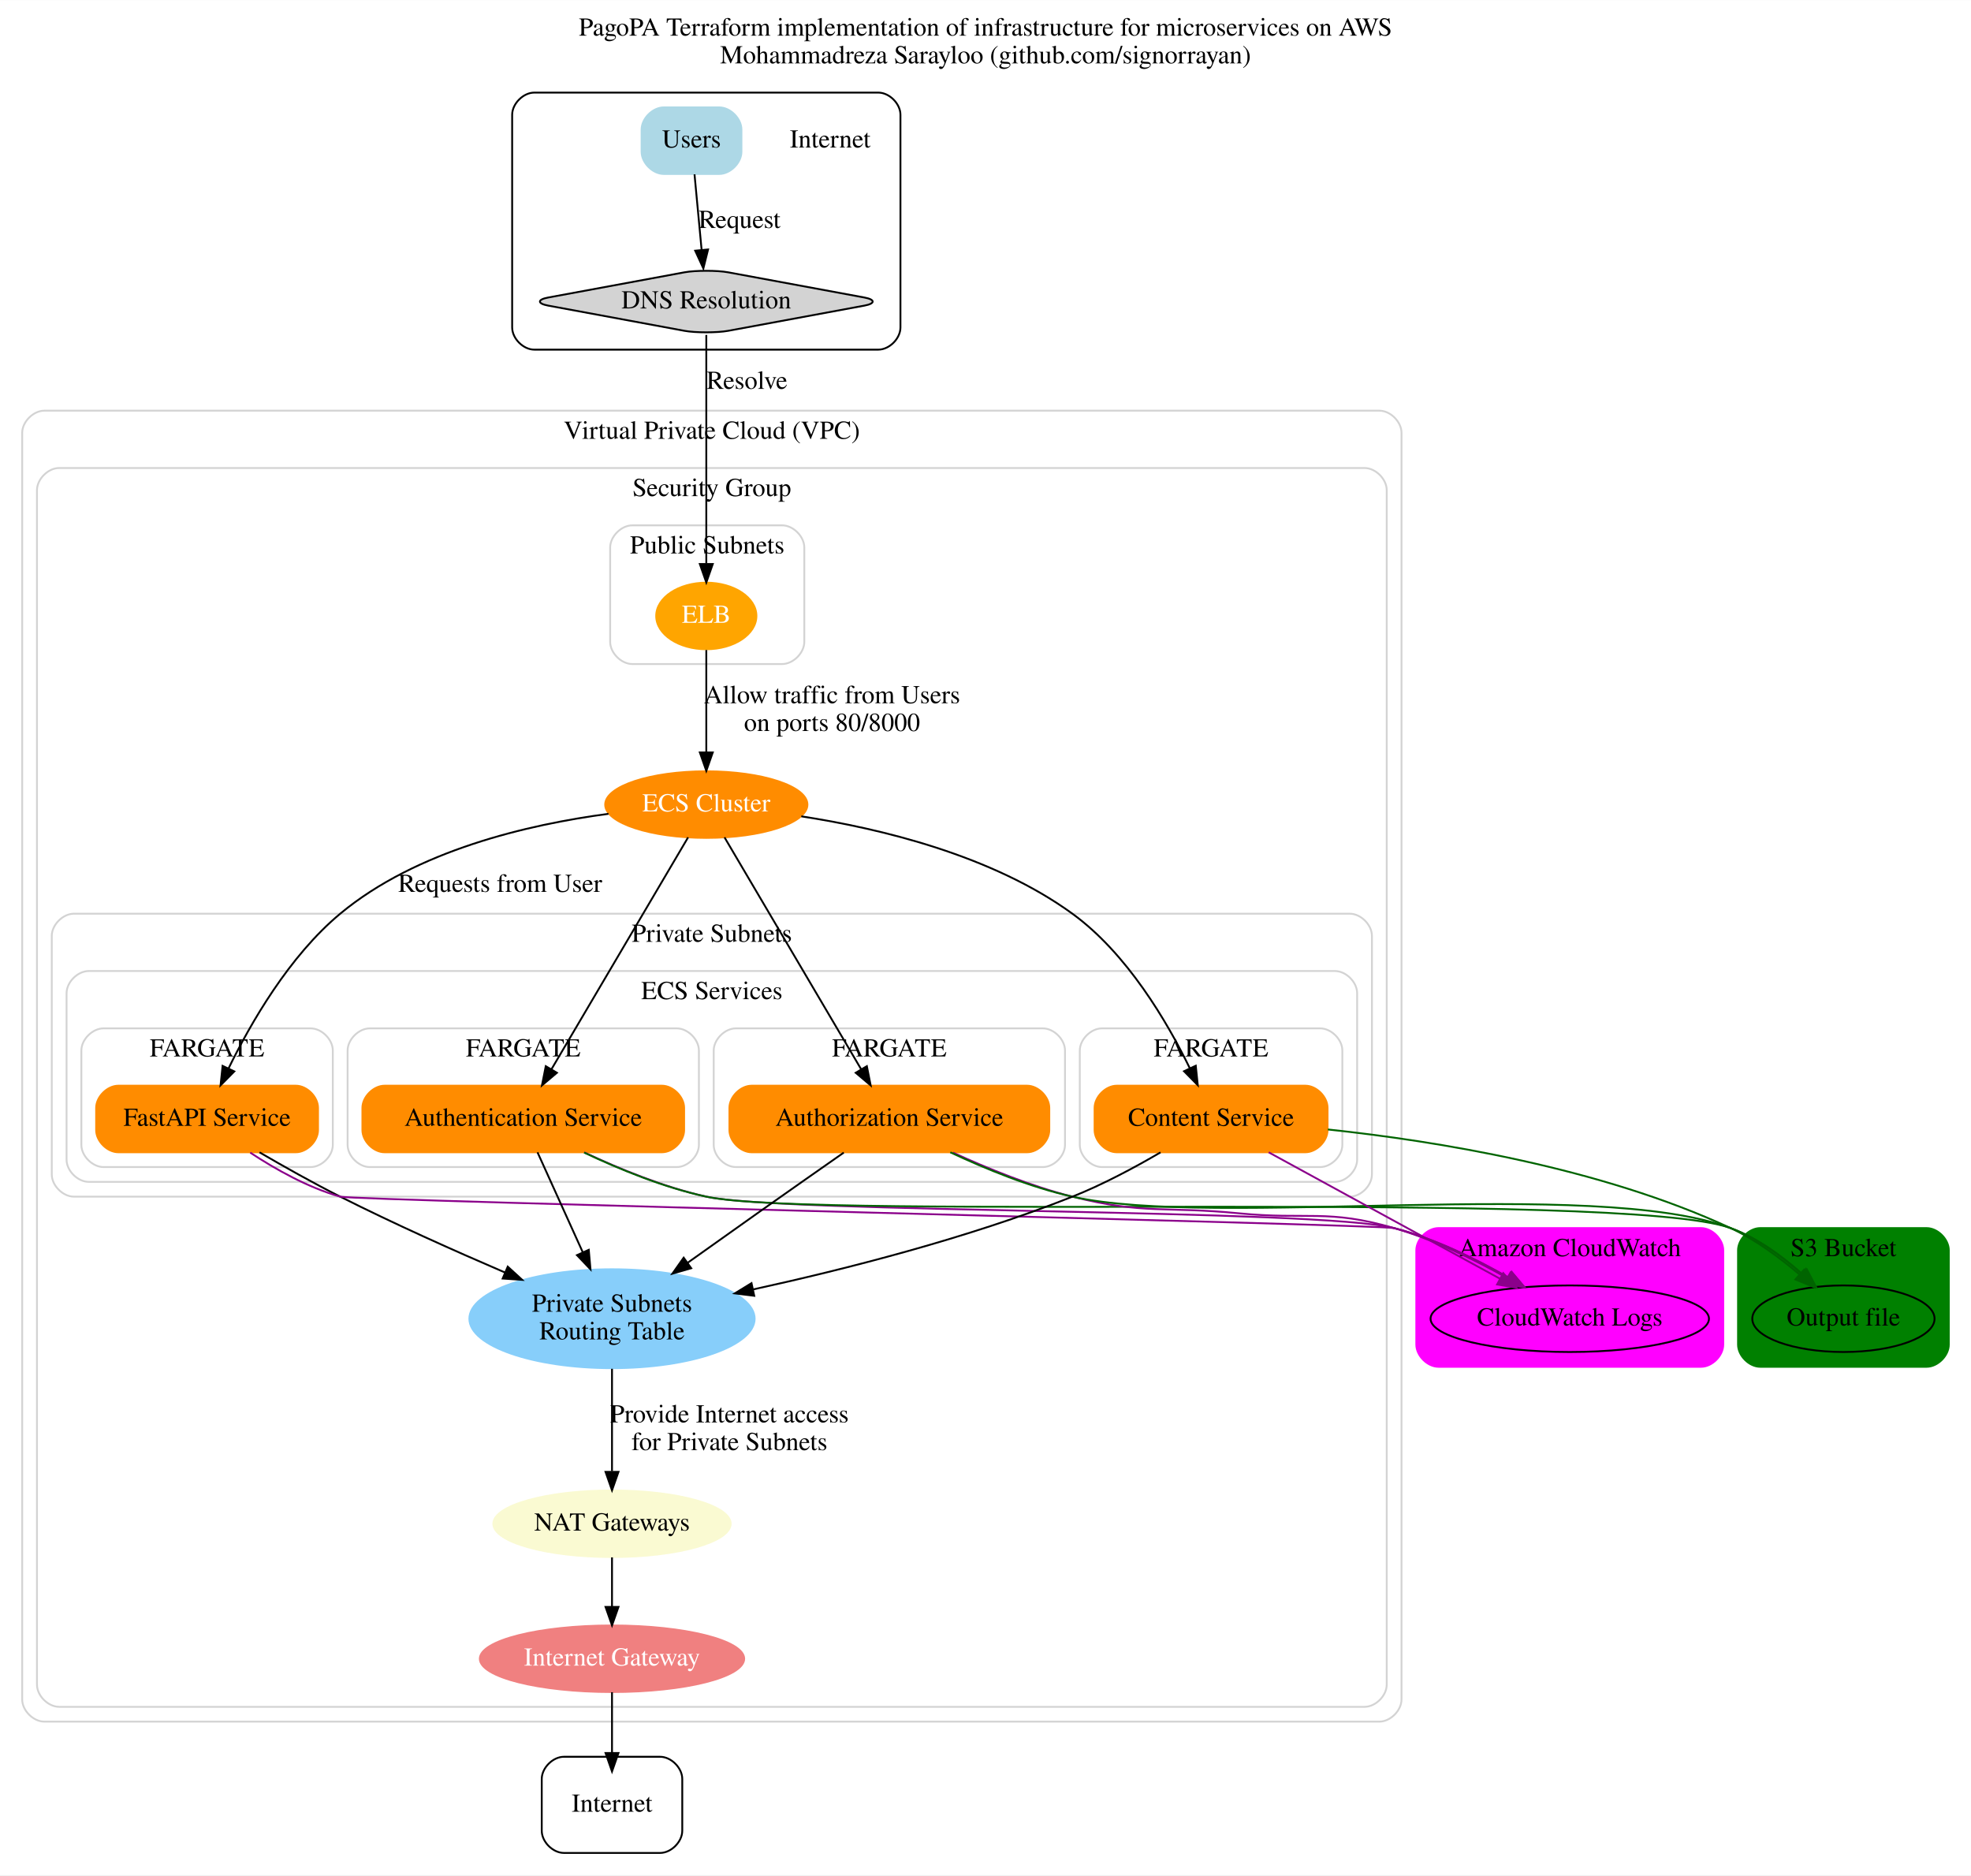
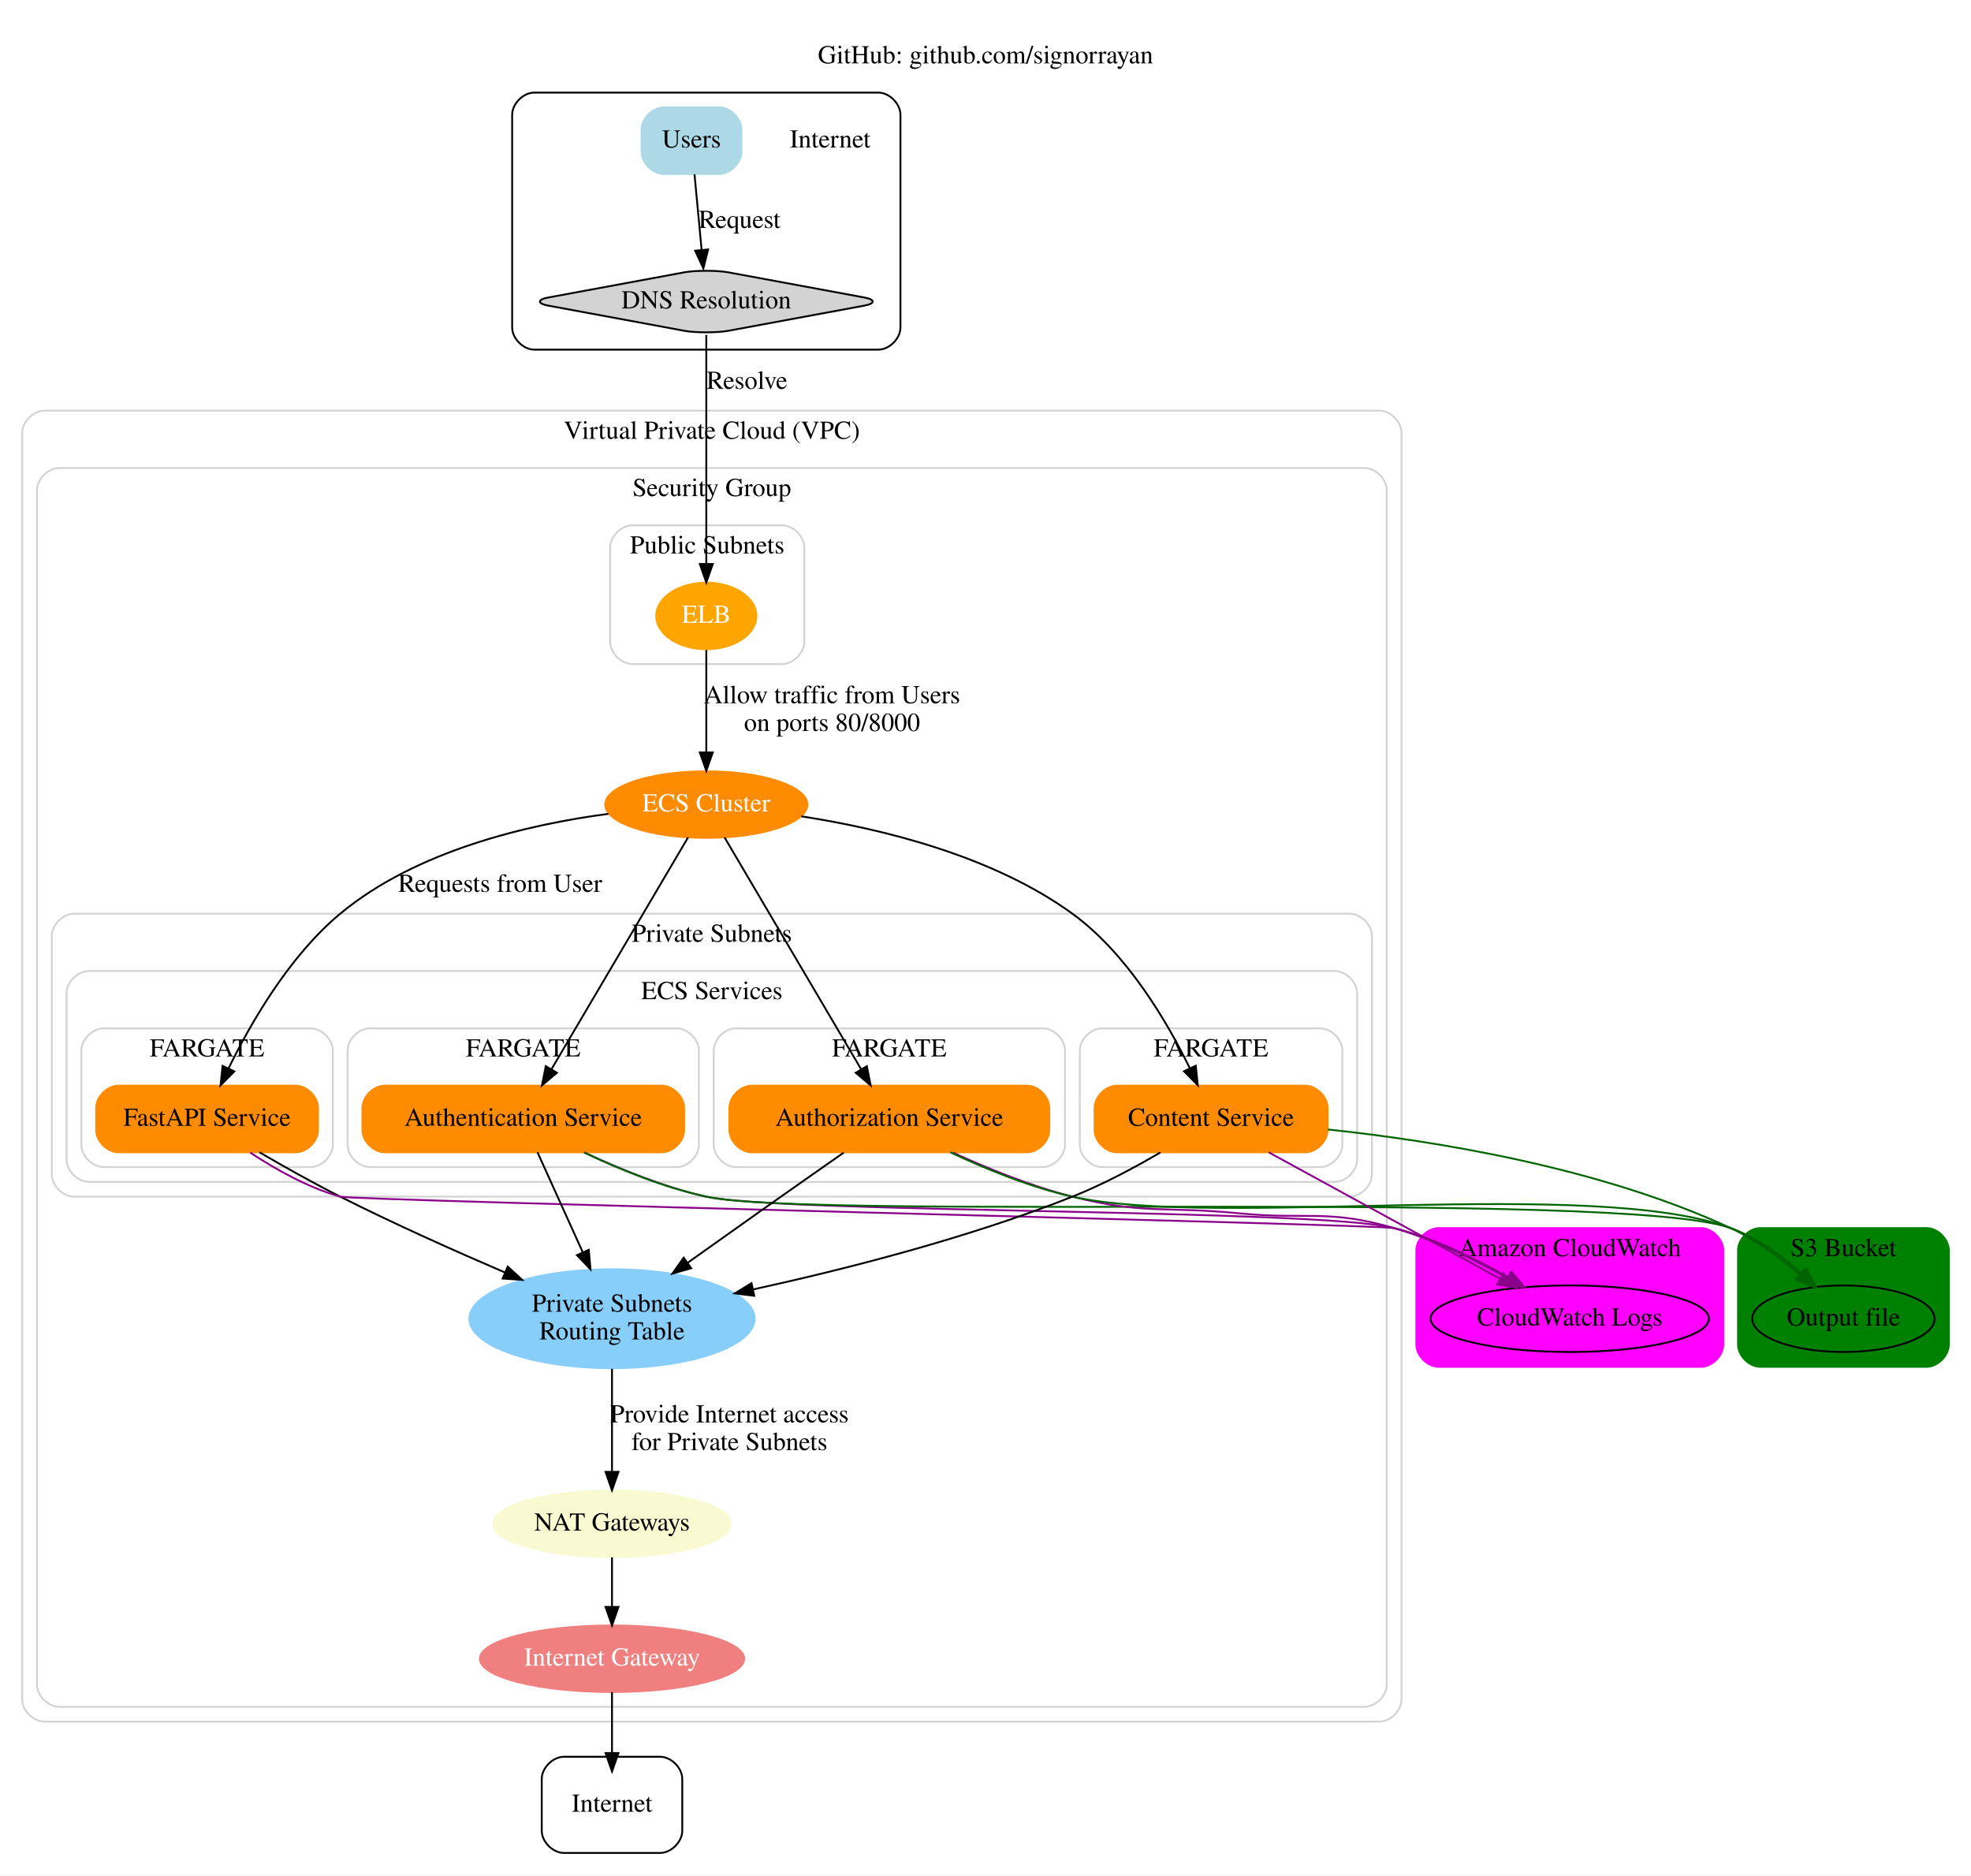
<svg xmlns="http://www.w3.org/2000/svg" width="1066pt" height="1014pt" viewBox="0.00 0.00 1066.00 1013.87">
  <g id="graph0" class="graph" transform="scale(1 1) rotate(0) translate(4 1009.87)">
    <polygon fill="white" stroke="transparent" points="-4,4 -4,-1009.87 1062,-1009.87 1062,4 -4,4" />
-     <text text-anchor="middle" x="529" y="-990.67" font-family="Times,serif" font-size="14.00">PagoPA Terraform implementation of infrastructure for microservices on AWS</text>
-     <text text-anchor="middle" x="529" y="-975.67" font-family="Times,serif" font-size="14.00">Mohammadreza Sarayloo (github.com/signorrayan)</text>
+     <text text-anchor="middle" x="529" y="-975.67" font-family="Times,serif" font-size="14.00">GitHub: github.com/signorrayan</text>
    <g id="clust1" class="cluster">
      <path fill="none" stroke="black" d="M285,-820.87C285,-820.87 471,-820.87 471,-820.87 477,-820.87 483,-826.87 483,-832.87 483,-832.87 483,-947.87 483,-947.87 483,-953.87 477,-959.87 471,-959.87 471,-959.87 285,-959.87 285,-959.87 279,-959.87 273,-953.87 273,-947.87 273,-947.87 273,-832.87 273,-832.87 273,-826.87 279,-820.87 285,-820.87" />
    </g>
    <g id="clust2" class="cluster">
      <path fill="none" stroke="lightgrey" d="M20,-79C20,-79 742,-79 742,-79 748,-79 754,-85 754,-91 754,-91 754,-775.87 754,-775.87 754,-781.87 748,-787.87 742,-787.87 742,-787.87 20,-787.87 20,-787.87 14,-787.87 8,-781.87 8,-775.87 8,-775.87 8,-91 8,-91 8,-85 14,-79 20,-79" />
      <text text-anchor="middle" x="381" y="-772.67" font-family="Times,serif" font-size="14.00">Virtual Private Cloud (VPC)</text>
    </g>
    <g id="clust3" class="cluster">
      <path fill="none" stroke="lightgrey" d="M28,-87C28,-87 734,-87 734,-87 740,-87 746,-93 746,-99 746,-99 746,-744.87 746,-744.87 746,-750.87 740,-756.87 734,-756.87 734,-756.87 28,-756.87 28,-756.87 22,-756.87 16,-750.87 16,-744.87 16,-744.87 16,-99 16,-99 16,-93 22,-87 28,-87" />
      <text text-anchor="middle" x="381" y="-741.67" font-family="Times,serif" font-size="14.00">   Security Group   </text>
    </g>
    <g id="clust4" class="cluster">
      <path fill="none" stroke="lightgrey" d="M338,-650.87C338,-650.87 419,-650.87 419,-650.87 425,-650.87 431,-656.87 431,-662.87 431,-662.87 431,-713.87 431,-713.87 431,-719.87 425,-725.87 419,-725.87 419,-725.87 338,-725.87 338,-725.87 332,-725.87 326,-719.87 326,-713.87 326,-713.87 326,-662.87 326,-662.87 326,-656.87 332,-650.87 338,-650.87" />
      <text text-anchor="middle" x="378.5" y="-710.67" font-family="Times,serif" font-size="14.00"> Public Subnets </text>
    </g>
    <g id="clust5" class="cluster">
      <path fill="none" stroke="lightgrey" d="M36,-362.87C36,-362.87 726,-362.87 726,-362.87 732,-362.87 738,-368.87 738,-374.87 738,-374.87 738,-503.87 738,-503.87 738,-509.87 732,-515.87 726,-515.87 726,-515.87 36,-515.87 36,-515.87 30,-515.87 24,-509.87 24,-503.87 24,-503.87 24,-374.87 24,-374.87 24,-368.87 30,-362.87 36,-362.87" />
      <text text-anchor="middle" x="381" y="-500.67" font-family="Times,serif" font-size="14.00">Private Subnets</text>
    </g>
    <g id="clust6" class="cluster">
      <path fill="none" stroke="lightgrey" d="M44,-370.87C44,-370.87 718,-370.87 718,-370.87 724,-370.87 730,-376.87 730,-382.87 730,-382.87 730,-472.87 730,-472.87 730,-478.87 724,-484.87 718,-484.87 718,-484.87 44,-484.87 44,-484.87 38,-484.87 32,-478.87 32,-472.87 32,-472.87 32,-382.87 32,-382.87 32,-376.87 38,-370.87 44,-370.87" />
      <text text-anchor="middle" x="381" y="-469.67" font-family="Times,serif" font-size="14.00">ECS Services</text>
    </g>
    <g id="clust7" class="cluster">
      <path fill="none" stroke="lightgrey" d="M52,-378.87C52,-378.87 164,-378.87 164,-378.87 170,-378.87 176,-384.87 176,-390.87 176,-390.87 176,-441.87 176,-441.87 176,-447.87 170,-453.87 164,-453.87 164,-453.87 52,-453.87 52,-453.87 46,-453.87 40,-447.87 40,-441.87 40,-441.87 40,-390.87 40,-390.87 40,-384.87 46,-378.87 52,-378.87" />
      <text text-anchor="middle" x="108" y="-438.67" font-family="Times,serif" font-size="14.00">FARGATE</text>
    </g>
    <g id="clust8" class="cluster">
      <path fill="none" stroke="lightgrey" d="M196,-378.87C196,-378.87 362,-378.87 362,-378.87 368,-378.87 374,-384.87 374,-390.87 374,-390.87 374,-441.87 374,-441.87 374,-447.87 368,-453.87 362,-453.87 362,-453.87 196,-453.87 196,-453.87 190,-453.87 184,-447.87 184,-441.87 184,-441.87 184,-390.87 184,-390.87 184,-384.87 190,-378.87 196,-378.87" />
      <text text-anchor="middle" x="279" y="-438.67" font-family="Times,serif" font-size="14.00">FARGATE</text>
    </g>
    <g id="clust9" class="cluster">
      <path fill="none" stroke="lightgrey" d="M394,-378.87C394,-378.87 560,-378.87 560,-378.87 566,-378.87 572,-384.87 572,-390.87 572,-390.87 572,-441.87 572,-441.87 572,-447.87 566,-453.87 560,-453.87 560,-453.87 394,-453.87 394,-453.87 388,-453.87 382,-447.87 382,-441.87 382,-441.87 382,-390.87 382,-390.87 382,-384.87 388,-378.87 394,-378.87" />
      <text text-anchor="middle" x="477" y="-438.67" font-family="Times,serif" font-size="14.00">FARGATE</text>
    </g>
    <g id="clust10" class="cluster">
      <path fill="none" stroke="lightgrey" d="M592,-378.87C592,-378.87 710,-378.87 710,-378.87 716,-378.87 722,-384.87 722,-390.87 722,-390.87 722,-441.87 722,-441.87 722,-447.87 716,-453.87 710,-453.87 710,-453.87 592,-453.87 592,-453.87 586,-453.87 580,-447.87 580,-441.87 580,-441.87 580,-390.87 580,-390.87 580,-384.87 586,-378.87 592,-378.87" />
      <text text-anchor="middle" x="651" y="-438.67" font-family="Times,serif" font-size="14.00">FARGATE</text>
    </g>
    <g id="clust11" class="cluster">
      <path fill="magenta" stroke="magenta" d="M774,-270.87C774,-270.87 916,-270.87 916,-270.87 922,-270.87 928,-276.87 928,-282.87 928,-282.87 928,-333.87 928,-333.87 928,-339.87 922,-345.87 916,-345.87 916,-345.87 774,-345.87 774,-345.87 768,-345.87 762,-339.87 762,-333.87 762,-333.87 762,-282.87 762,-282.87 762,-276.87 768,-270.87 774,-270.87" />
      <text text-anchor="middle" x="845" y="-330.67" font-family="Times,serif" font-size="14.00">Amazon CloudWatch</text>
    </g>
    <g id="clust12" class="cluster">
      <path fill="green" stroke="green" d="M948,-270.87C948,-270.87 1038,-270.87 1038,-270.87 1044,-270.87 1050,-276.87 1050,-282.87 1050,-282.87 1050,-333.87 1050,-333.87 1050,-339.87 1044,-345.87 1038,-345.87 1038,-345.87 948,-345.87 948,-345.87 942,-345.87 936,-339.87 936,-333.87 936,-333.87 936,-282.87 936,-282.87 936,-276.87 942,-270.87 948,-270.87" />
      <text text-anchor="middle" x="993" y="-330.67" font-family="Times,serif" font-size="14.00">S3 Bucket</text>
    </g>
    <g id="clust13" class="cluster">
      <path fill="none" stroke="black" d="M301,-8C301,-8 353,-8 353,-8 359,-8 365,-14 365,-20 365,-20 365,-48 365,-48 365,-54 359,-60 353,-60 353,-60 301,-60 301,-60 295,-60 289,-54 289,-48 289,-48 289,-20 289,-20 289,-14 295,-8 301,-8" />
    </g>
    <g id="node1" class="node">
      <text text-anchor="middle" x="445" y="-930.17" font-family="Times,serif" font-size="14.00">Internet</text>
    </g>
    <g id="node2" class="node">
      <path fill="lightblue" stroke="lightblue" d="M385,-951.87C385,-951.87 355,-951.87 355,-951.87 349,-951.87 343,-945.87 343,-939.87 343,-939.87 343,-927.87 343,-927.87 343,-921.87 349,-915.87 355,-915.87 355,-915.87 385,-915.87 385,-915.87 391,-915.87 397,-921.87 397,-927.87 397,-927.87 397,-939.87 397,-939.87 397,-945.87 391,-951.87 385,-951.87" />
      <text text-anchor="middle" x="370" y="-930.17" font-family="Times,serif" font-size="14.00">Users</text>
    </g>
    <g id="node3" class="node">
      <path fill="lightgrey" stroke="black" d="M366.2,-862.69C366.2,-862.69 292.44,-849.05 292.44,-849.05 286.54,-847.96 286.54,-845.78 292.44,-844.69 292.44,-844.69 366.2,-831.05 366.2,-831.05 372.1,-829.96 383.9,-829.96 389.8,-831.05 389.8,-831.05 463.56,-844.69 463.56,-844.69 469.46,-845.78 469.46,-847.96 463.56,-849.05 463.56,-849.05 389.8,-862.69 389.8,-862.69 383.9,-863.78 372.1,-863.78 366.2,-862.69" />
      <text text-anchor="middle" x="378" y="-843.17" font-family="Times,serif" font-size="14.00">DNS Resolution</text>
    </g>
    <g id="edge1" class="edge">
      <path fill="none" stroke="black" d="M371.62,-915.67C372.72,-903.96 374.2,-888.21 375.46,-874.84" />
      <polygon fill="black" stroke="black" points="378.96,-875.04 376.41,-864.76 371.99,-874.38 378.96,-875.04" />
      <text text-anchor="middle" x="396" y="-886.67" font-family="Times,serif" font-size="14.00">Request</text>
    </g>
    <g id="node4" class="node">
      <ellipse fill="orange" stroke="orange" cx="378" cy="-676.87" rx="27.1" ry="18" />
      <text text-anchor="middle" x="378" y="-673.17" font-family="Times,serif" font-size="14.00" fill="white">ELB</text>
    </g>
    <g id="edge2" class="edge">
      <path fill="none" stroke="black" d="M378,-828.84C378,-799.78 378,-740.39 378,-705.39" />
      <polygon fill="black" stroke="black" points="381.5,-704.95 378,-694.95 374.5,-704.95 381.5,-704.95" />
      <text text-anchor="middle" x="400" y="-799.67" font-family="Times,serif" font-size="14.00">Resolve</text>
    </g>
    <g id="node5" class="node">
      <ellipse fill="darkorange" stroke="darkorange" cx="378" cy="-574.87" rx="54.69" ry="18" />
      <text text-anchor="middle" x="378" y="-571.17" font-family="Times,serif" font-size="14.00" fill="white">ECS Cluster</text>
    </g>
    <g id="edge3" class="edge">
      <path fill="none" stroke="black" d="M378,-658.45C378,-643.25 378,-620.94 378,-603.33" />
      <polygon fill="black" stroke="black" points="381.5,-603.09 378,-593.09 374.5,-603.09 381.5,-603.09" />
      <text text-anchor="middle" x="446" y="-629.67" font-family="Times,serif" font-size="14.00">Allow traffic from Users</text>
      <text text-anchor="middle" x="446" y="-614.67" font-family="Times,serif" font-size="14.00"> on ports 80/8000</text>
    </g>
    <g id="node6" class="node">
      <path fill="darkorange" stroke="darkorange" d="M156,-422.87C156,-422.87 60,-422.87 60,-422.87 54,-422.87 48,-416.87 48,-410.87 48,-410.87 48,-398.87 48,-398.87 48,-392.87 54,-386.87 60,-386.87 60,-386.87 156,-386.87 156,-386.87 162,-386.87 168,-392.87 168,-398.87 168,-398.87 168,-410.87 168,-410.87 168,-416.87 162,-422.87 156,-422.87" />
      <text text-anchor="middle" x="108" y="-401.17" font-family="Times,serif" font-size="14.00">  FastAPI Service  </text>
    </g>
    <g id="edge7" class="edge">
      <path fill="none" stroke="black" d="M325.09,-569.88C281.78,-564.14 221.18,-550.11 180,-515.87 152.42,-492.94 131.57,-456.71 119.58,-432.15" />
      <polygon fill="black" stroke="black" points="122.72,-430.59 115.28,-423.05 116.39,-433.59 122.72,-430.59" />
      <text text-anchor="middle" x="266.5" y="-527.67" font-family="Times,serif" font-size="14.00">Requests from User</text>
    </g>
    <g id="node7" class="node">
      <path fill="darkorange" stroke="darkorange" d="M354,-422.87C354,-422.87 204,-422.87 204,-422.87 198,-422.87 192,-416.87 192,-410.87 192,-410.87 192,-398.87 192,-398.87 192,-392.87 198,-386.87 204,-386.87 204,-386.87 354,-386.87 354,-386.87 360,-386.87 366,-392.87 366,-398.87 366,-398.87 366,-410.87 366,-410.87 366,-416.87 360,-422.87 354,-422.87" />
      <text text-anchor="middle" x="279" y="-401.17" font-family="Times,serif" font-size="14.00">    Authentication Service     </text>
    </g>
    <g id="edge4" class="edge">
      <path fill="none" stroke="black" d="M368.15,-557.15C350.82,-527.74 314.78,-466.58 294.22,-431.7" />
      <polygon fill="black" stroke="black" points="297.2,-429.86 289.11,-423.03 291.17,-433.42 297.2,-429.86" />
    </g>
    <g id="node8" class="node">
      <path fill="darkorange" stroke="darkorange" d="M551.5,-422.87C551.5,-422.87 402.5,-422.87 402.5,-422.87 396.5,-422.87 390.5,-416.87 390.5,-410.87 390.5,-410.87 390.5,-398.87 390.5,-398.87 390.5,-392.87 396.5,-386.87 402.5,-386.87 402.5,-386.87 551.5,-386.87 551.5,-386.87 557.5,-386.87 563.5,-392.87 563.5,-398.87 563.5,-398.87 563.5,-410.87 563.5,-410.87 563.5,-416.87 557.5,-422.87 551.5,-422.87" />
      <text text-anchor="middle" x="477" y="-401.17" font-family="Times,serif" font-size="14.00">     Authorization Service     </text>
    </g>
    <g id="edge5" class="edge">
      <path fill="none" stroke="black" d="M387.85,-557.15C405.18,-527.74 441.22,-466.58 461.78,-431.7" />
      <polygon fill="black" stroke="black" points="464.83,-433.42 466.89,-423.03 458.8,-429.86 464.83,-433.42" />
    </g>
    <g id="node9" class="node">
      <path fill="darkorange" stroke="darkorange" d="M702,-422.87C702,-422.87 600,-422.87 600,-422.87 594,-422.87 588,-416.87 588,-410.87 588,-410.87 588,-398.87 588,-398.87 588,-392.87 594,-386.87 600,-386.87 600,-386.87 702,-386.87 702,-386.87 708,-386.87 714,-392.87 714,-398.87 714,-398.87 714,-410.87 714,-410.87 714,-416.87 708,-422.87 702,-422.87" />
      <text text-anchor="middle" x="651" y="-401.17" font-family="Times,serif" font-size="14.00">   Content Service   </text>
    </g>
    <g id="edge6" class="edge">
      <path fill="none" stroke="black" d="M429.38,-568.52C472.03,-561.95 532.54,-547.47 576,-515.87 605.54,-494.39 627.19,-457.52 639.43,-432.44" />
      <polygon fill="black" stroke="black" points="642.72,-433.67 643.81,-423.13 636.38,-430.69 642.72,-433.67" />
    </g>
    <g id="node12" class="node">
      <ellipse fill="lightskyblue" stroke="lightskyblue" cx="327" cy="-296.87" rx="77.15" ry="26.74" />
      <text text-anchor="middle" x="327" y="-300.67" font-family="Times,serif" font-size="14.00">Private Subnets</text>
      <text text-anchor="middle" x="327" y="-285.67" font-family="Times,serif" font-size="14.00">  Routing Table  </text>
    </g>
    <g id="edge17" class="edge">
      <path fill="none" stroke="black" d="M136.37,-386.83C149.48,-379.19 165.36,-370.25 180,-362.87 208.86,-348.32 241.71,-333.63 269.02,-321.9" />
      <polygon fill="black" stroke="black" points="270.61,-325.03 278.43,-317.88 267.86,-318.59 270.61,-325.03" />
    </g>
    <g id="node13" class="node">
      <ellipse fill="none" stroke="black" cx="845" cy="-296.87" rx="75.29" ry="18" />
      <text text-anchor="middle" x="845" y="-293.17" font-family="Times,serif" font-size="14.00">CloudWatch Logs</text>
    </g>
    <g id="edge11" class="edge">
      <path fill="none" stroke="darkmagenta" d="M131.34,-386.68C144.84,-377.78 162.55,-367.77 180,-362.87 187.63,-360.73 742.32,-347.82 750,-345.87 771.66,-340.37 794.05,-329.35 811.65,-319.26" />
      <polygon fill="darkmagenta" stroke="darkmagenta" points="813.56,-322.2 820.39,-314.1 810,-316.17 813.56,-322.2" />
    </g>
    <g id="edge18" class="edge">
      <path fill="none" stroke="black" d="M286.71,-386.84C293.3,-372.29 302.99,-350.89 311.22,-332.72" />
      <polygon fill="black" stroke="black" points="314.43,-334.12 315.36,-323.57 308.05,-331.23 314.43,-334.12" />
    </g>
    <g id="edge12" class="edge">
      <path fill="none" stroke="darkmagenta" d="M311.96,-386.83C330.78,-377.98 355.12,-367.97 378,-362.87 418.39,-353.87 709.98,-356.38 750,-345.87 771.61,-340.2 794,-329.17 811.62,-319.12" />
      <polygon fill="darkmagenta" stroke="darkmagenta" points="813.51,-322.07 820.36,-313.98 809.97,-316.03 813.51,-322.07" />
    </g>
    <g id="node14" class="node">
      <ellipse fill="none" stroke="black" cx="993" cy="-296.87" rx="49.29" ry="18" />
      <text text-anchor="middle" x="993" y="-293.17" font-family="Times,serif" font-size="14.00">Output file</text>
    </g>
    <g id="edge8" class="edge">
      <path fill="none" stroke="darkgreen" d="M311.93,-386.7C330.74,-377.8 355.08,-367.79 378,-362.87 438.21,-349.93 874.12,-366.91 932,-345.87 946.33,-340.66 959.91,-330.68 970.6,-321.16" />
      <polygon fill="darkgreen" stroke="darkgreen" points="973.28,-323.45 978.18,-314.06 968.49,-318.34 973.28,-323.45" />
    </g>
    <g id="edge19" class="edge">
      <path fill="none" stroke="black" d="M452.34,-386.69C438.92,-377.31 422.03,-365.48 407,-354.87 394.32,-345.92 380.55,-336.13 368.06,-327.23" />
      <polygon fill="black" stroke="black" points="369.83,-324.18 359.65,-321.23 365.76,-329.88 369.83,-324.18" />
    </g>
    <g id="edge13" class="edge">
      <path fill="none" stroke="darkmagenta" d="M511.43,-386.68C530.09,-378.13 553.81,-368.45 576,-362.87 614.99,-353.07 625.99,-357.78 666,-353.87 703.32,-350.23 713.97,-356.28 750,-345.87 771.31,-339.71 793.53,-328.77 811.12,-318.89" />
      <polygon fill="darkmagenta" stroke="darkmagenta" points="812.95,-321.87 819.86,-313.85 809.45,-315.81 812.95,-321.87" />
    </g>
    <g id="edge9" class="edge">
      <path fill="none" stroke="darkgreen" d="M509.96,-386.85C528.79,-378 553.13,-367.99 576,-362.87 653.29,-345.57 857.8,-373.56 932,-345.87 946.09,-340.61 959.48,-330.82 970.11,-321.45" />
      <polygon fill="darkgreen" stroke="darkgreen" points="972.71,-323.81 977.66,-314.44 967.95,-318.67 972.71,-323.81" />
    </g>
    <g id="edge20" class="edge">
      <path fill="none" stroke="black" d="M623.65,-386.81C609.77,-378.7 592.41,-369.38 576,-362.87 519.74,-340.54 453.3,-323.64 403.2,-312.68" />
      <polygon fill="black" stroke="black" points="403.92,-309.26 393.41,-310.57 402.45,-316.1 403.92,-309.26" />
    </g>
    <g id="edge14" class="edge">
      <path fill="none" stroke="darkmagenta" d="M682.17,-386.84C716.23,-368.23 770.81,-338.41 807.27,-318.49" />
      <polygon fill="darkmagenta" stroke="darkmagenta" points="809.03,-321.51 816.12,-313.65 805.67,-315.37 809.03,-321.51" />
    </g>
    <g id="edge10" class="edge">
      <path fill="none" stroke="darkgreen" d="M714.16,-399.2C772.89,-392.95 861.65,-378.57 932,-345.87 945.44,-339.62 958.59,-329.89 969.22,-320.81" />
      <polygon fill="darkgreen" stroke="darkgreen" points="971.66,-323.32 976.82,-314.07 967.01,-318.09 971.66,-323.32" />
    </g>
    <g id="node10" class="node">
      <ellipse fill="lightgoldenrodyellow" stroke="lightgoldenrodyellow" cx="327" cy="-186" rx="64.19" ry="18" />
      <text text-anchor="middle" x="327" y="-182.3" font-family="Times,serif" font-size="14.00">NAT Gateways</text>
    </g>
    <g id="node11" class="node">
      <ellipse fill="lightcoral" stroke="lightcoral" cx="327" cy="-113" rx="71.49" ry="18" />
      <text text-anchor="middle" x="327" y="-109.3" font-family="Times,serif" font-size="14.00" fill="white">Internet Gateway</text>
    </g>
    <g id="edge16" class="edge">
      <path fill="none" stroke="black" d="M327,-167.81C327,-159.79 327,-150.05 327,-141.07" />
      <polygon fill="black" stroke="black" points="330.5,-141.03 327,-131.03 323.5,-141.03 330.5,-141.03" />
    </g>
    <g id="node15" class="node">
      <text text-anchor="middle" x="327" y="-30.3" font-family="Times,serif" font-size="14.00">Internet</text>
    </g>
    <g id="edge21" class="edge">
      <path fill="none" stroke="black" d="M327,-94.91C327,-85.34 327,-73.18 327,-62.32" />
      <polygon fill="black" stroke="black" points="330.5,-62.04 327,-52.04 323.5,-62.04 330.5,-62.04" />
    </g>
    <g id="edge15" class="edge">
      <path fill="none" stroke="black" d="M327,-269.79C327,-253.07 327,-231.4 327,-214.43" />
      <polygon fill="black" stroke="black" points="330.5,-214.05 327,-204.05 323.5,-214.05 330.5,-214.05" />
      <text text-anchor="middle" x="390.5" y="-240.8" font-family="Times,serif" font-size="14.00">Provide Internet access</text>
      <text text-anchor="middle" x="390.5" y="-225.8" font-family="Times,serif" font-size="14.00">for Private Subnets</text>
    </g>
  </g>
</svg>
